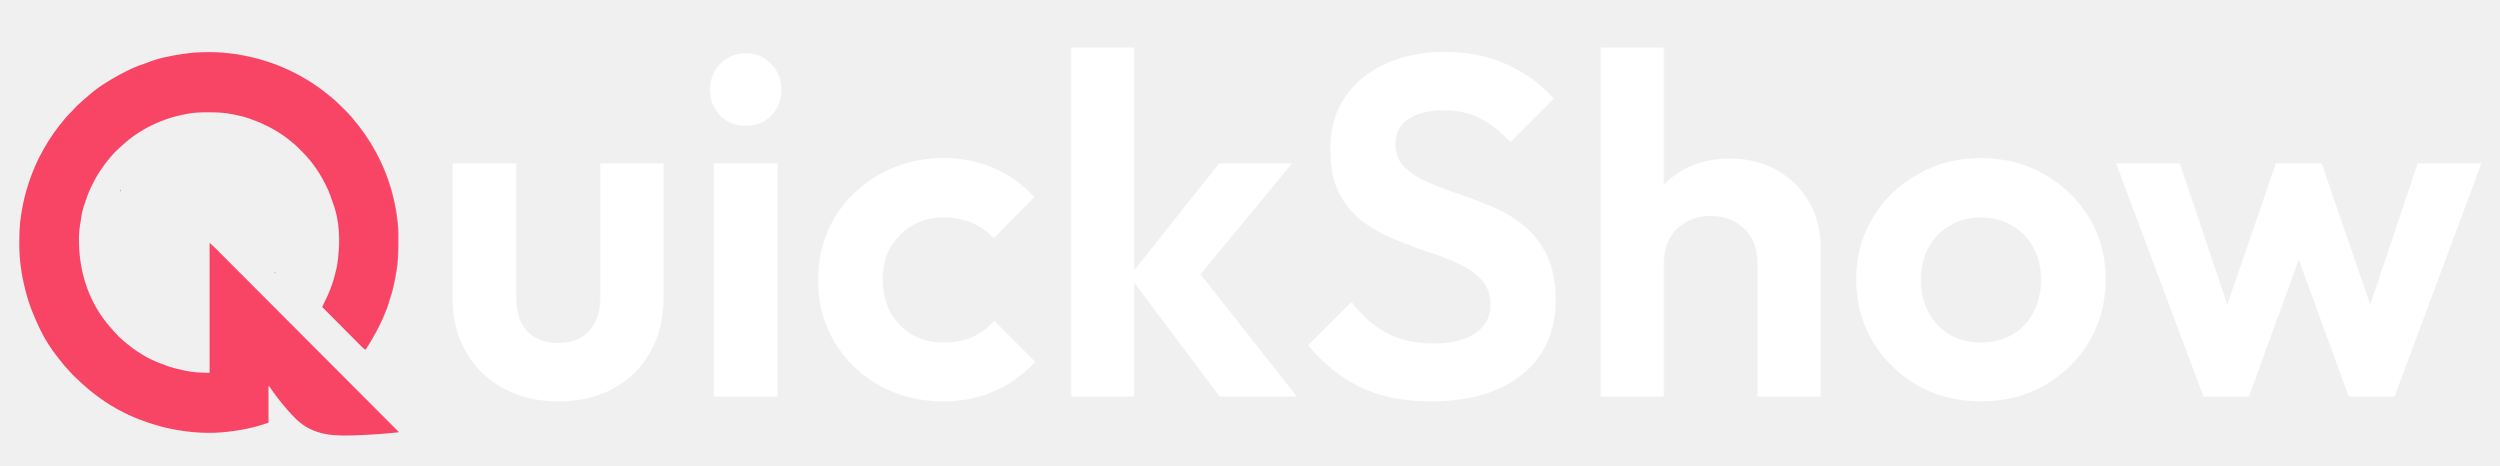
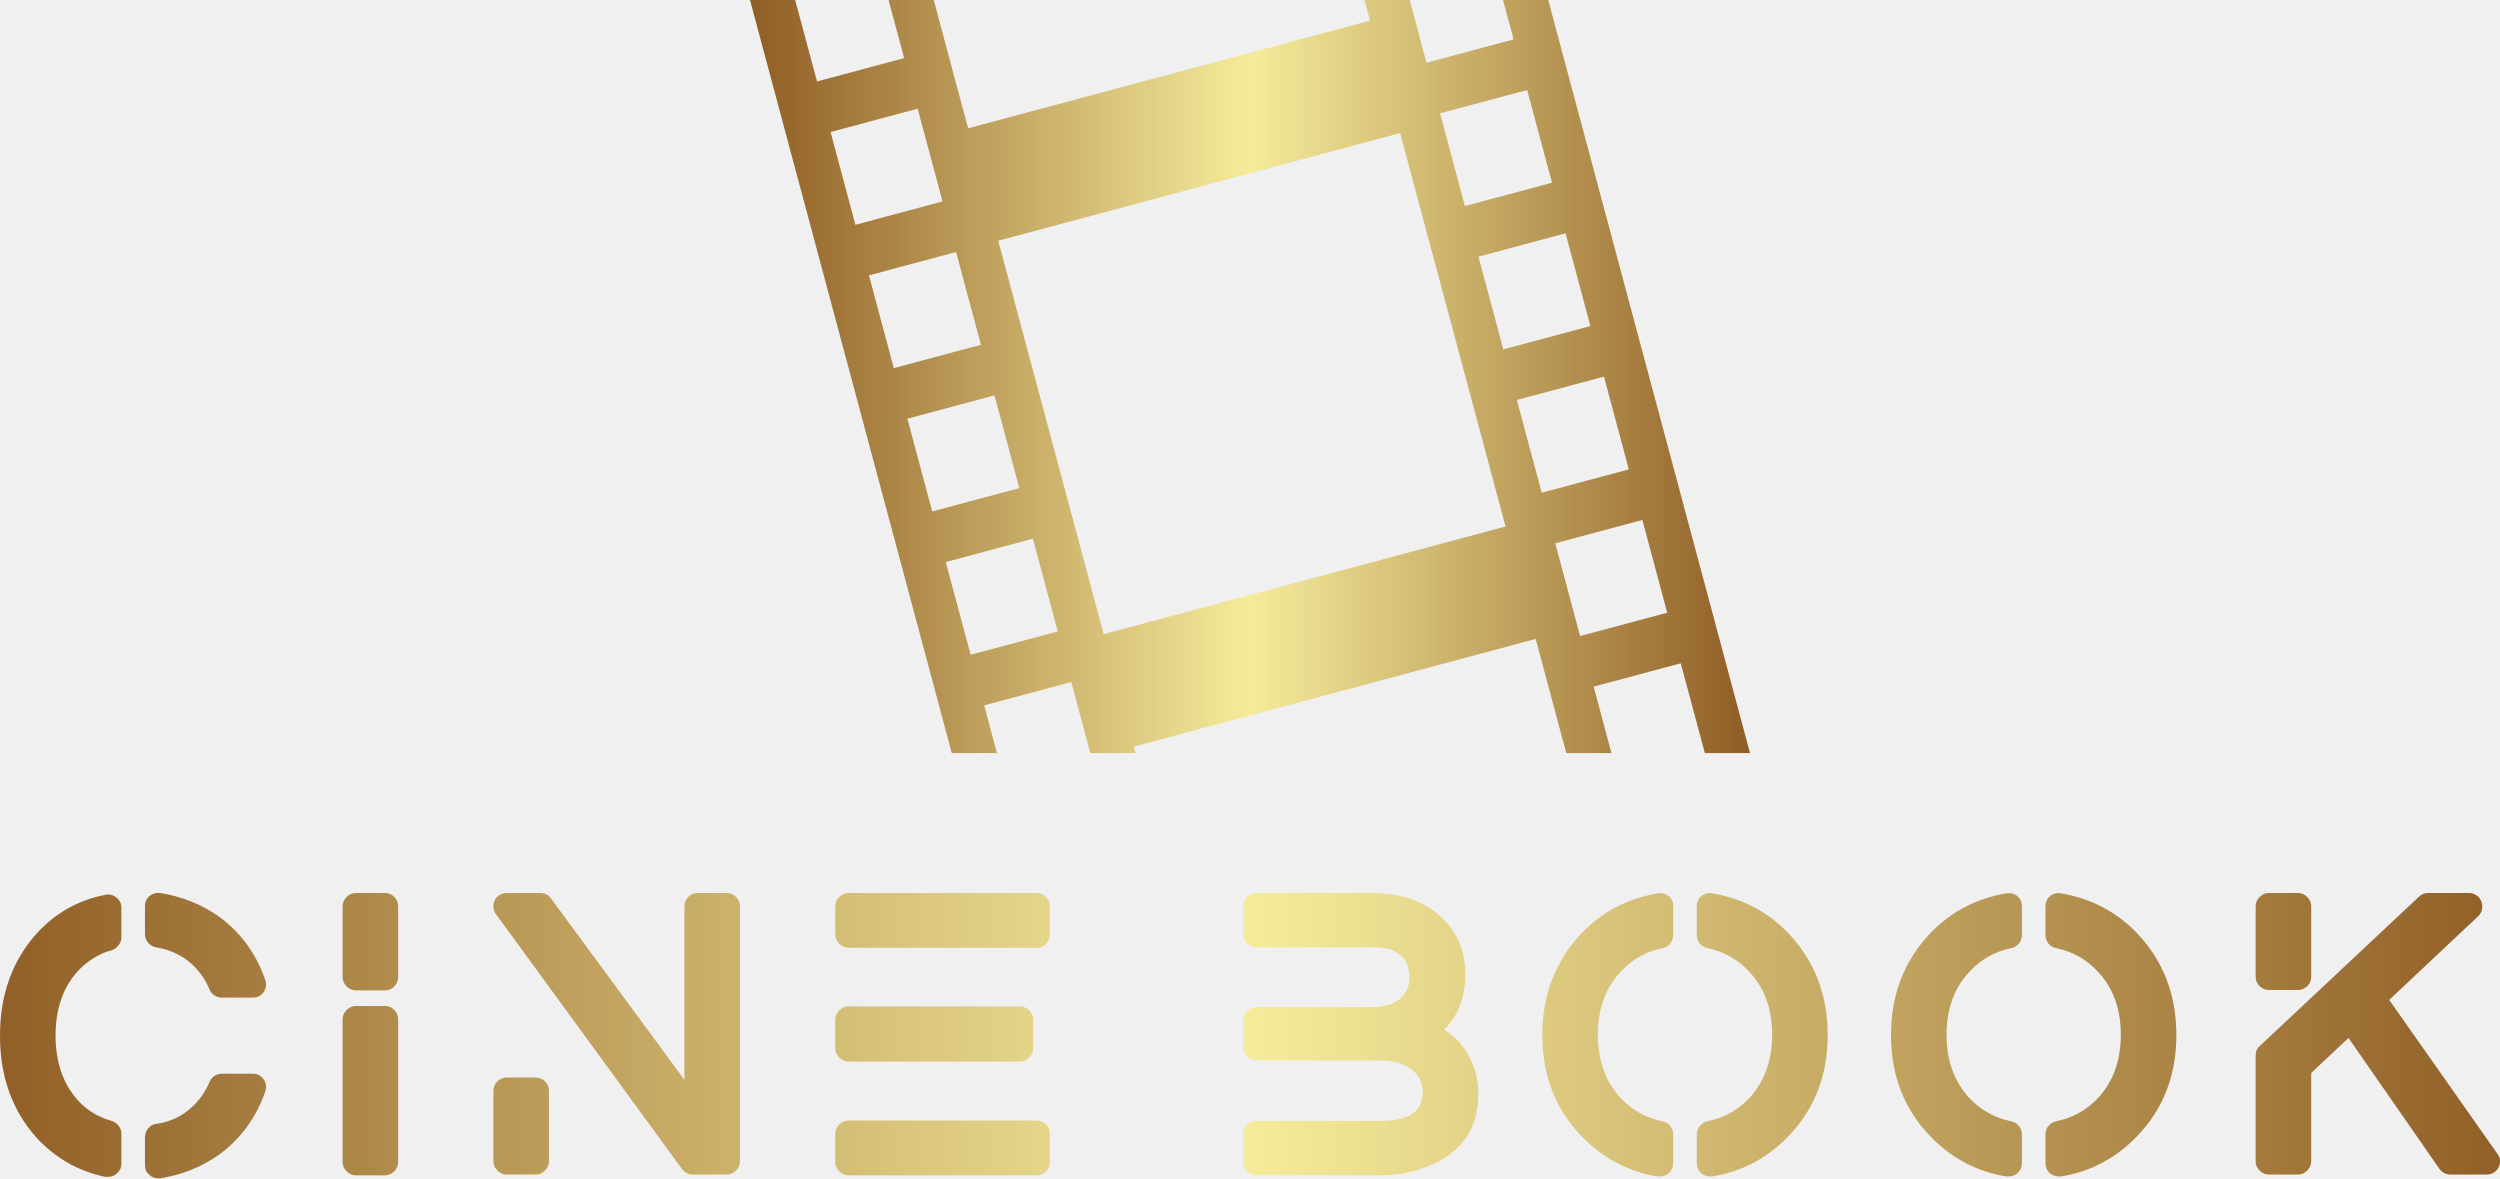
- <svg xmlns="http://www.w3.org/2000/svg" width="145" height="27" viewBox="0 0 145 27" fill="none">
-   <path d="M32.392 23.28C31.197 23.28 30.133 23.028 29.2 22.524C28.285 22.02 27.567 21.32 27.044 20.424C26.521 19.528 26.26 18.492 26.26 17.316V9.476H29.956V17.232C29.956 17.792 30.049 18.277 30.236 18.688C30.423 19.08 30.703 19.379 31.076 19.584C31.449 19.789 31.888 19.892 32.392 19.892C33.157 19.892 33.755 19.659 34.184 19.192C34.613 18.725 34.828 18.072 34.828 17.232V9.476H38.496V17.316C38.496 18.511 38.235 19.556 37.712 20.452C37.208 21.348 36.489 22.048 35.556 22.552C34.641 23.037 33.587 23.28 32.392 23.28ZM41.417 23V9.476H45.113V23H41.417ZM43.265 7.292C42.668 7.292 42.173 7.096 41.781 6.704C41.389 6.293 41.193 5.789 41.193 5.192C41.193 4.613 41.389 4.119 41.781 3.708C42.173 3.297 42.668 3.092 43.265 3.092C43.881 3.092 44.376 3.297 44.749 3.708C45.141 4.119 45.337 4.613 45.337 5.192C45.337 5.789 45.141 6.293 44.749 6.704C44.376 7.096 43.881 7.292 43.265 7.292ZM54.746 23.28C53.365 23.28 52.124 22.972 51.022 22.356C49.921 21.74 49.053 20.9 48.418 19.836C47.784 18.772 47.466 17.577 47.466 16.252C47.466 14.908 47.784 13.704 48.418 12.64C49.053 11.576 49.921 10.736 51.022 10.12C52.142 9.485 53.384 9.168 54.746 9.168C55.81 9.168 56.79 9.364 57.686 9.756C58.582 10.148 59.357 10.708 60.01 11.436L57.658 13.816C57.304 13.424 56.874 13.125 56.37 12.92C55.885 12.715 55.344 12.612 54.746 12.612C54.074 12.612 53.468 12.771 52.926 13.088C52.404 13.387 51.984 13.807 51.666 14.348C51.368 14.871 51.218 15.496 51.218 16.224C51.218 16.933 51.368 17.568 51.666 18.128C51.984 18.669 52.404 19.099 52.926 19.416C53.468 19.715 54.074 19.864 54.746 19.864C55.362 19.864 55.913 19.761 56.398 19.556C56.902 19.332 57.332 19.015 57.686 18.604L60.066 20.984C59.376 21.731 58.582 22.3 57.686 22.692C56.79 23.084 55.81 23.28 54.746 23.28ZM70.767 23L65.531 16.028L70.74 9.476H74.968L68.864 16.868L69.004 15.076L75.248 23H70.767ZM62.144 23V2.756H65.811V23H62.144ZM83.04 23.28C81.454 23.28 80.091 23.009 78.953 22.468C77.832 21.927 76.815 21.115 75.9 20.032L78.421 17.512C78.999 18.277 79.671 18.875 80.436 19.304C81.202 19.715 82.135 19.92 83.237 19.92C84.226 19.92 85.01 19.724 85.588 19.332C86.186 18.94 86.484 18.399 86.484 17.708C86.484 17.111 86.317 16.625 85.981 16.252C85.644 15.879 85.197 15.561 84.636 15.3C84.095 15.039 83.489 14.805 82.817 14.6C82.163 14.376 81.501 14.124 80.829 13.844C80.175 13.564 79.569 13.219 79.008 12.808C78.467 12.379 78.028 11.837 77.692 11.184C77.356 10.512 77.189 9.672 77.189 8.664C77.189 7.469 77.478 6.452 78.056 5.612C78.635 4.772 79.428 4.128 80.436 3.68C81.445 3.232 82.583 3.008 83.853 3.008C85.197 3.008 86.41 3.26 87.493 3.764C88.575 4.268 89.462 4.921 90.153 5.724L87.632 8.244C87.054 7.609 86.457 7.143 85.841 6.844C85.243 6.545 84.562 6.396 83.796 6.396C82.919 6.396 82.228 6.564 81.725 6.9C81.221 7.236 80.969 7.721 80.969 8.356C80.969 8.897 81.136 9.336 81.472 9.672C81.808 10.008 82.247 10.297 82.788 10.54C83.349 10.783 83.955 11.016 84.609 11.24C85.281 11.464 85.943 11.716 86.597 11.996C87.269 12.276 87.875 12.64 88.416 13.088C88.977 13.536 89.424 14.115 89.76 14.824C90.097 15.515 90.264 16.373 90.264 17.4C90.264 19.229 89.621 20.667 88.332 21.712C87.044 22.757 85.281 23.28 83.04 23.28ZM101.978 23V15.244C101.978 14.441 101.726 13.788 101.222 13.284C100.718 12.78 100.065 12.528 99.262 12.528C98.739 12.528 98.273 12.64 97.862 12.864C97.451 13.088 97.125 13.405 96.882 13.816C96.658 14.227 96.546 14.703 96.546 15.244L95.118 14.516C95.118 13.452 95.342 12.528 95.79 11.744C96.238 10.941 96.854 10.316 97.638 9.868C98.441 9.42 99.355 9.196 100.382 9.196C101.409 9.196 102.314 9.42 103.098 9.868C103.901 10.316 104.526 10.932 104.974 11.716C105.422 12.5 105.646 13.405 105.646 14.432V23H101.978ZM92.878 23V2.756H96.546V23H92.878ZM114.957 23.28C113.594 23.28 112.362 22.972 111.261 22.356C110.178 21.721 109.31 20.872 108.657 19.808C108.022 18.725 107.705 17.521 107.705 16.196C107.705 14.871 108.022 13.685 108.657 12.64C109.291 11.576 110.159 10.736 111.261 10.12C112.362 9.485 113.585 9.168 114.929 9.168C116.31 9.168 117.542 9.485 118.625 10.12C119.726 10.736 120.594 11.576 121.229 12.64C121.863 13.685 122.181 14.871 122.181 16.196C122.181 17.521 121.863 18.725 121.229 19.808C120.594 20.872 119.726 21.721 118.625 22.356C117.542 22.972 116.319 23.28 114.957 23.28ZM114.929 19.864C115.619 19.864 116.226 19.715 116.749 19.416C117.29 19.099 117.701 18.669 117.981 18.128C118.279 17.568 118.429 16.933 118.429 16.224C118.429 15.515 118.279 14.889 117.981 14.348C117.682 13.807 117.271 13.387 116.749 13.088C116.226 12.771 115.619 12.612 114.929 12.612C114.257 12.612 113.659 12.771 113.137 13.088C112.614 13.387 112.203 13.807 111.905 14.348C111.606 14.889 111.457 15.515 111.457 16.224C111.457 16.933 111.606 17.568 111.905 18.128C112.203 18.669 112.614 19.099 113.137 19.416C113.659 19.715 114.257 19.864 114.929 19.864ZM127.853 23L122.785 9.476H126.481L129.785 19.304L128.665 19.332L132.053 9.476H134.713L138.101 19.332L136.981 19.304L140.285 9.476H143.981L138.941 23H136.281L132.865 13.648H133.901L130.485 23H127.853Z" fill="white" />
-   <mask id="mask0_4919_985" style="mask-type:luminance" maskUnits="userSpaceOnUse" x="0" y="2" width="25" height="25">
-     <path d="M24.295 2H0V26.333H24.295V2Z" fill="white" />
-   </mask>
-   <g mask="url(#mask0_4919_985)">
-     <path d="M13.708 3.143C13.732 3.146 13.757 3.15 13.781 3.154C13.905 3.172 14.028 3.195 14.15 3.221C14.197 3.231 14.245 3.241 14.292 3.251C16.047 3.605 17.717 4.393 19.095 5.539C19.13 5.568 19.166 5.596 19.201 5.625C19.491 5.855 19.752 6.119 20.014 6.38C20.034 6.4 20.054 6.42 20.075 6.441C20.19 6.556 20.3 6.674 20.405 6.798C20.421 6.816 20.421 6.816 20.437 6.835C20.956 7.438 21.409 8.088 21.79 8.787C21.802 8.809 21.814 8.832 21.827 8.855C22.105 9.367 22.341 9.901 22.529 10.453C22.537 10.476 22.545 10.499 22.553 10.523C22.696 10.941 22.807 11.362 22.899 11.794C22.904 11.816 22.908 11.838 22.913 11.861C22.993 12.236 23.04 12.617 23.084 12.998C23.086 13.014 23.088 13.03 23.09 13.047C23.109 13.217 23.111 13.387 23.111 13.558C23.111 13.589 23.112 13.621 23.112 13.653C23.112 13.755 23.112 13.856 23.112 13.957C23.112 13.975 23.112 13.992 23.112 14.01C23.113 14.621 23.102 15.222 22.985 15.824C22.971 15.899 22.958 15.974 22.946 16.049C22.919 16.215 22.882 16.378 22.845 16.541C22.832 16.595 22.82 16.648 22.809 16.701C22.764 16.897 22.712 17.087 22.645 17.277C22.629 17.327 22.614 17.376 22.599 17.426C22.591 17.451 22.583 17.476 22.576 17.501C22.56 17.553 22.544 17.605 22.529 17.656C22.491 17.786 22.45 17.911 22.392 18.033C22.368 18.086 22.347 18.139 22.326 18.192C22.032 18.933 21.643 19.616 21.213 20.284C21.132 20.25 21.08 20.203 21.017 20.14C20.997 20.12 20.976 20.099 20.955 20.078C20.933 20.055 20.91 20.033 20.888 20.01C20.864 19.986 20.84 19.962 20.816 19.938C20.751 19.873 20.686 19.808 20.622 19.743C20.554 19.675 20.486 19.607 20.419 19.539C20.29 19.41 20.162 19.282 20.034 19.153C19.888 19.006 19.742 18.86 19.596 18.713C19.296 18.412 18.996 18.111 18.696 17.809C18.726 17.733 18.758 17.66 18.796 17.587C18.941 17.304 19.069 17.02 19.181 16.722C19.186 16.707 19.192 16.692 19.198 16.677C19.209 16.646 19.221 16.616 19.232 16.586C19.245 16.551 19.258 16.515 19.272 16.48C19.337 16.308 19.383 16.133 19.426 15.954C19.433 15.926 19.44 15.898 19.447 15.869C19.46 15.814 19.474 15.76 19.487 15.705C19.5 15.651 19.514 15.598 19.529 15.545C19.562 15.411 19.576 15.274 19.592 15.137C19.598 15.089 19.604 15.04 19.61 14.992C19.741 13.942 19.7 12.767 19.314 11.771C19.289 11.706 19.268 11.64 19.247 11.575C19.187 11.39 19.123 11.209 19.042 11.031C19.035 11.014 19.027 10.997 19.019 10.979C18.647 10.16 18.142 9.392 17.495 8.764C17.439 8.708 17.382 8.651 17.327 8.594C17.191 8.454 17.047 8.33 16.895 8.209C16.871 8.19 16.848 8.171 16.824 8.151C16.168 7.616 15.42 7.222 14.627 6.937C14.583 6.921 14.54 6.905 14.497 6.889C14.366 6.84 14.236 6.798 14.101 6.763C14.082 6.758 14.063 6.753 14.044 6.748C13.755 6.675 13.465 6.615 13.169 6.574C13.15 6.571 13.13 6.568 13.11 6.565C12.764 6.52 12.42 6.515 12.073 6.514C12.049 6.514 12.024 6.514 12 6.514C11.64 6.515 11.291 6.526 10.937 6.59C10.917 6.593 10.898 6.596 10.878 6.6C9.477 6.844 8.137 7.461 7.091 8.434C7.042 8.479 6.993 8.522 6.943 8.565C6.752 8.731 6.572 8.916 6.411 9.111C6.4 9.123 6.39 9.136 6.379 9.149C5.964 9.646 5.596 10.188 5.323 10.778C5.301 10.825 5.278 10.872 5.255 10.919C5.132 11.174 5.038 11.438 4.949 11.706C4.943 11.724 4.937 11.741 4.931 11.759C4.832 12.055 4.732 12.361 4.707 12.673C4.701 12.725 4.691 12.774 4.68 12.825C4.646 12.989 4.628 13.155 4.609 13.321C4.607 13.338 4.606 13.356 4.604 13.373C4.589 13.506 4.582 13.637 4.581 13.77C4.581 13.79 4.58 13.81 4.58 13.831C4.565 15.587 5.056 17.297 6.157 18.688C6.175 18.712 6.194 18.735 6.213 18.759C6.312 18.883 6.417 19.003 6.524 19.12C6.567 19.168 6.609 19.216 6.65 19.265C6.81 19.449 6.986 19.619 7.173 19.775C7.192 19.791 7.211 19.807 7.23 19.823C7.295 19.877 7.361 19.931 7.427 19.984C7.449 20.002 7.471 20.019 7.493 20.038C8.09 20.51 8.782 20.909 9.505 21.147C9.555 21.165 9.603 21.185 9.651 21.206C9.813 21.272 9.983 21.314 10.152 21.358C10.209 21.373 10.266 21.388 10.322 21.403C10.572 21.47 10.82 21.52 11.075 21.557C11.091 21.559 11.106 21.561 11.122 21.564C11.468 21.613 11.809 21.614 12.161 21.626C12.161 19.137 12.161 16.649 12.161 14.085C12.342 14.241 12.342 14.241 12.412 14.31C12.428 14.326 12.444 14.342 12.46 14.358C12.485 14.384 12.485 14.384 12.511 14.409C12.53 14.428 12.548 14.446 12.567 14.465C12.629 14.527 12.69 14.589 12.752 14.651C12.797 14.696 12.841 14.741 12.886 14.785C12.983 14.883 13.081 14.98 13.178 15.077C13.322 15.222 13.467 15.367 13.611 15.512C13.87 15.77 14.128 16.029 14.386 16.287C14.612 16.514 14.837 16.74 15.063 16.966C15.086 16.988 15.086 16.988 15.108 17.011C15.169 17.072 15.23 17.133 15.291 17.194C15.861 17.765 16.431 18.336 17.001 18.907C17.508 19.415 18.014 19.922 18.521 20.43C19.09 21 19.66 21.57 20.229 22.141C20.289 22.201 20.35 22.262 20.41 22.323C20.425 22.338 20.44 22.353 20.456 22.368C20.681 22.594 20.907 22.82 21.133 23.047C21.39 23.303 21.646 23.56 21.903 23.817C22.046 23.961 22.19 24.105 22.334 24.249C22.43 24.345 22.525 24.441 22.621 24.537C22.676 24.592 22.73 24.647 22.785 24.702C22.844 24.76 22.903 24.819 22.961 24.878C22.979 24.895 22.996 24.913 23.014 24.93C23.029 24.946 23.045 24.962 23.061 24.978C23.081 24.998 23.081 24.998 23.101 25.018C23.13 25.05 23.13 25.05 23.13 25.073C22.378 25.155 21.626 25.209 20.871 25.239C20.843 25.24 20.816 25.241 20.787 25.243C19.446 25.297 18.254 25.299 17.222 24.35C17.02 24.159 16.834 23.954 16.652 23.744C16.632 23.72 16.632 23.72 16.61 23.696C16.268 23.301 15.951 22.89 15.658 22.457C15.628 22.41 15.628 22.41 15.578 22.389C15.578 23.092 15.578 23.794 15.578 24.518C15.32 24.604 15.069 24.686 14.806 24.752C14.775 24.76 14.744 24.768 14.713 24.776C14.258 24.891 13.804 24.97 13.338 25.027C13.31 25.03 13.282 25.034 13.253 25.038C12.174 25.173 11.027 25.1 9.964 24.878C9.901 24.865 9.838 24.853 9.776 24.841C9.554 24.797 9.339 24.741 9.123 24.674C9.059 24.654 8.995 24.636 8.931 24.617C7.78 24.277 6.657 23.735 5.695 23.014C5.664 22.991 5.633 22.968 5.602 22.945C5.35 22.758 5.107 22.564 4.876 22.351C4.825 22.304 4.773 22.258 4.721 22.213C4.641 22.144 4.568 22.07 4.494 21.995C4.45 21.952 4.404 21.912 4.357 21.872C4.268 21.795 4.191 21.711 4.114 21.623C4.071 21.575 4.028 21.528 3.984 21.481C3.835 21.324 3.696 21.163 3.564 20.991C3.523 20.936 3.48 20.883 3.437 20.831C2.89 20.172 2.428 19.385 2.092 18.596C2.083 18.573 2.073 18.55 2.063 18.527C2.03 18.45 1.998 18.373 1.965 18.296C1.954 18.271 1.943 18.245 1.932 18.218C1.738 17.758 1.589 17.299 1.469 16.814C1.463 16.791 1.457 16.768 1.451 16.744C1.235 15.886 1.117 15.028 1.118 14.143C1.118 14.121 1.118 14.099 1.118 14.077C1.119 13.534 1.138 12.993 1.228 12.456C1.239 12.39 1.249 12.324 1.26 12.258C1.35 11.689 1.488 11.143 1.671 10.597C1.677 10.579 1.683 10.561 1.689 10.543C1.789 10.245 1.897 9.954 2.023 9.666C2.032 9.646 2.041 9.625 2.05 9.604C2.192 9.275 2.354 8.96 2.531 8.648C2.543 8.627 2.555 8.606 2.568 8.584C2.742 8.279 2.928 7.986 3.131 7.7C3.152 7.672 3.152 7.672 3.172 7.643C3.324 7.431 3.48 7.224 3.651 7.027C3.705 6.964 3.756 6.9 3.807 6.835C3.909 6.709 4.022 6.596 4.138 6.483C4.221 6.402 4.297 6.32 4.371 6.231C4.408 6.189 4.448 6.153 4.491 6.117C4.555 6.062 4.616 6.006 4.674 5.945C4.765 5.853 4.862 5.773 4.962 5.692C5.019 5.646 5.073 5.599 5.126 5.55C5.646 5.084 6.262 4.703 6.872 4.369C6.895 4.357 6.917 4.344 6.94 4.332C7.395 4.084 7.87 3.85 8.367 3.699C8.43 3.679 8.491 3.656 8.552 3.631C9.176 3.377 9.858 3.246 10.521 3.143C10.545 3.139 10.545 3.139 10.57 3.135C11.592 2.977 12.687 2.988 13.708 3.143Z" fill="#F84565" />
-     <path d="M15.958 15.749C15.966 15.766 15.975 15.783 15.983 15.8C15.962 15.821 15.941 15.841 15.92 15.863C15.932 15.825 15.945 15.788 15.958 15.749Z" fill="#F84565" />
-     <path d="M7.011 10.986C7.024 11.024 7.024 11.024 7.008 11.057C6.986 11.088 6.986 11.088 6.948 11.113C6.965 11.068 6.986 11.027 7.011 10.986Z" fill="#F84565" />
+ <svg xmlns="http://www.w3.org/2000/svg" viewBox="0 0 350 164.97" preserveAspectRatio="xMidYMid meet" class="css-1q2xkvy" id="fgcdacfa">
+   <defs id="SvgjsDefs1553">
+     <linearGradient id="SvgjsLinearGradient1558">
+       <stop id="SvgjsStop1559" stop-color="#905e26" offset="0" />
+       <stop id="SvgjsStop1560" stop-color="#f5ec9b" offset="0.5" />
+       <stop id="SvgjsStop1561" stop-color="#905e26" offset="1" />
+     </linearGradient>
+     <linearGradient id="SvgjsLinearGradient1562">
+       <stop id="SvgjsStop1563" stop-color="#905e26" offset="0" />
+       <stop id="SvgjsStop1564" stop-color="#f5ec9b" offset="0.5" />
+       <stop id="SvgjsStop1565" stop-color="#905e26" offset="1" />
+     </linearGradient>
+   </defs>
+   <g id="SvgjsG1554" featurekey="aMgJeN-0" transform="matrix(1.410423,0,0,1.410423,104.4796,-17.80659)" fill="url(#SvgjsLinearGradient1558)">
+     <g>
+       <path d="M24.883,87.375l-1.269-4.736l8.647-2.316l1.89,7.053h4.485l-0.172-0.642l39.892-10.689l3.036,11.331h4.484L84.11,80.78   l8.647-2.316l2.389,8.911h4.484l-20.03-74.75h-4.484l1.048,3.91l-8.648,2.317l-1.668-6.227h-4.484l0.548,2.047L22.019,25.361   l-3.412-12.736h-4.484l1.545,5.768l-8.647,2.317l-2.167-8.084H0.369l20.029,74.75H24.883z M22.269,77.618l-2.467-9.206l8.648-2.316   l2.466,9.205L22.269,77.618z M91.412,73.443l-8.646,2.316l-2.468-9.206l8.648-2.318L91.412,73.443z M87.601,59.217l-8.647,2.316   l-2.467-9.207l8.647-2.316L87.601,59.217z M83.788,44.989l-8.646,2.317L72.674,38.1l8.648-2.317L83.788,44.989z M77.51,21.555   l2.466,9.206l-8.647,2.317l-2.467-9.206L77.51,21.555z M64.901,25.831l10.465,39.055L35.474,75.573L25.009,36.52L64.901,25.831z    M8.366,25.731l8.647-2.317l2.467,9.206l-8.648,2.317L8.366,25.731z M12.177,39.958l8.648-2.317l2.467,9.207l-8.647,2.317   L12.177,39.958z M15.99,54.186l8.647-2.318l2.467,9.207l-8.648,2.316L15.99,54.186z" />
+     </g>
+   </g>
+   <g id="SvgjsG1555" featurekey="8L6ael-0" transform="matrix(2.663468,0,0,2.663468,-2.077504,111.7004)" fill="url(#SvgjsLinearGradient1562)">
+     <path d="M9 7.86 q-0.26 -0.04 -0.43 -0.24 t-0.17 -0.46 l0 -1.46 q0 -0.34 0.24 -0.54 t0.56 -0.16 q1.72 0.28 3.06 1.22 q1.74 1.26 2.46 3.34 q0.12 0.34 -0.08 0.64 t-0.58 0.3 l-1.6 0 q-0.22 0 -0.4 -0.11 t-0.26 -0.31 q-0.44 -1.04 -1.34 -1.66 q-0.7 -0.44 -1.46 -0.56 z M14.06 14.5 q0.38 0 0.58 0.3 t0.08 0.64 q-0.72 2.08 -2.46 3.34 q-1.34 0.94 -3.06 1.22 l-0.1 0 q-0.28 0 -0.46 -0.18 q-0.24 -0.18 -0.24 -0.52 l0 -1.46 q0 -0.26 0.16 -0.46 t0.42 -0.24 q0.84 -0.12 1.48 -0.56 q0.9 -0.62 1.34 -1.66 q0.08 -0.2 0.26 -0.31 t0.4 -0.11 l1.6 0 z M6.9 5.24 q0.26 0.2 0.26 0.54 l0 1.56 q0 0.22 -0.15 0.41 t-0.37 0.27 q-0.28 0.06 -0.44 0.14 q-0.8 0.36 -1.36 0.98 q-1.14 1.28 -1.14 3.35 t1.14 3.37 q0.7 0.8 1.8 1.12 q0.22 0.06 0.37 0.25 t0.15 0.41 l0 1.58 q0 0.34 -0.26 0.54 q-0.18 0.16 -0.46 0.16 l-0.14 0 q-2.14 -0.46 -3.62 -2.08 q-1.9 -2.14 -1.9 -5.34 t1.9 -5.34 q1.48 -1.64 3.62 -2.06 q0.32 -0.08 0.6 0.14 z M21.008 10.94 q0.3 0 0.5 0.21 t0.2 0.51 l0 7.48 q0 0.28 -0.2 0.49 t-0.5 0.21 l-1.52 0 q-0.28 0 -0.49 -0.21 t-0.21 -0.49 l0 -7.48 q0 -0.3 0.21 -0.51 t0.49 -0.21 l1.52 0 z M21.008 5 q0.3 0 0.5 0.21 t0.2 0.49 l0 3.7 q0 0.3 -0.2 0.51 t-0.5 0.21 l-1.52 0 q-0.28 0 -0.49 -0.21 t-0.21 -0.51 l0 -3.7 q0 -0.28 0.21 -0.49 t0.49 -0.21 l1.52 0 z M38.976 5 q0.28 0 0.49 0.21 t0.21 0.49 l0 13.4 q0 0.28 -0.21 0.49 t-0.49 0.21 l-1.76 0 q-0.36 0 -0.58 -0.28 l-9.78 -13.4 q-0.12 -0.16 -0.14 -0.36 t0.07 -0.38 t0.26 -0.28 t0.37 -0.1 l1.76 0 q0.16 0 0.32 0.07 t0.24 0.21 l7.02 9.54 l0 -9.12 q0 -0.28 0.2 -0.49 t0.5 -0.21 l1.52 0 z M28.936 14.7 q0.28 0 0.49 0.2 t0.21 0.5 l0 3.7 q0 0.28 -0.21 0.49 t-0.49 0.21 l-1.52 0 q-0.28 0 -0.49 -0.21 t-0.21 -0.49 l0 -3.7 q0 -0.3 0.21 -0.5 t0.49 -0.2 l1.52 0 z M55.264 16.96 q0.3 0 0.5 0.21 t0.2 0.51 l0 1.46 q0 0.28 -0.2 0.49 t-0.5 0.21 l-9.88 0 q-0.28 0 -0.49 -0.21 t-0.21 -0.49 l0 -1.46 q0 -0.3 0.21 -0.51 t0.49 -0.21 l9.88 0 z M45.384 13.86 q-0.28 0 -0.49 -0.21 t-0.21 -0.49 l0 -1.5 q0 -0.28 0.21 -0.49 t0.49 -0.21 l8.98 0 q0.3 0 0.51 0.21 t0.21 0.49 l0 1.5 q0 0.28 -0.21 0.49 t-0.51 0.21 l-8.98 0 z M55.264 5 q0.3 0 0.5 0.21 t0.2 0.49 l0 1.46 q0 0.3 -0.2 0.51 t-0.5 0.21 l-9.88 0 q-0.28 0 -0.49 -0.21 t-0.21 -0.51 l0 -1.46 q0 -0.28 0.21 -0.49 t0.49 -0.21 l9.88 0 z M76.68 12.18 q1.04 0.64 1.52 1.84 q0.28 0.64 0.28 1.58 q0 1.46 -0.78 2.45 t-2.28 1.47 q-0.94 0.32 -2.22 0.32 l-6.38 0 q-0.28 0 -0.49 -0.21 t-0.21 -0.49 l0 -1.44 q0 -0.3 0.21 -0.51 t0.49 -0.21 l6.54 0 q1.16 0 1.72 -0.42 q0.48 -0.4 0.48 -1.09 t-0.5 -1.13 q-0.62 -0.54 -1.86 -0.54 l-6.38 0 q-0.28 0 -0.49 -0.21 t-0.21 -0.51 l0 -1.38 q0 -0.28 0.21 -0.49 t0.49 -0.21 l6.02 0 q0.86 0 1.34 -0.3 q0.34 -0.2 0.54 -0.58 q0.14 -0.28 0.14 -0.65 t-0.1 -0.67 q-0.08 -0.24 -0.28 -0.44 q-0.44 -0.5 -1.46 -0.5 l-6.2 0 q-0.28 0 -0.49 -0.21 t-0.21 -0.51 l0 -1.44 q0 -0.28 0.21 -0.49 t0.49 -0.21 l6.02 0 q2.48 0 3.82 1.4 q1.14 1.14 1.14 2.86 q0 1.84 -1.12 2.92 z M88.488 5.16 q0.24 0.2 0.24 0.54 l0 1.5 q0 0.26 -0.15 0.45 t-0.41 0.25 q-1.28 0.26 -2.18 1.22 q-1.22 1.28 -1.22 3.33 t1.22 3.35 q0.9 0.94 2.18 1.2 q0.26 0.06 0.41 0.25 t0.15 0.45 l0 1.5 q0 0.32 -0.24 0.54 q-0.22 0.16 -0.46 0.16 l-0.12 0 q-2.32 -0.38 -3.98 -2.1 q-2.08 -2.14 -2.08 -5.33 t2.08 -5.37 q1.62 -1.68 3.98 -2.08 q0.32 -0.06 0.58 0.14 z M94.768 7.1 q2.08 2.18 2.08 5.37 t-2.08 5.33 q-1.66 1.72 -3.98 2.1 l-0.12 0 q-0.24 0 -0.46 -0.16 q-0.24 -0.22 -0.24 -0.54 l0 -1.5 q0 -0.26 0.15 -0.45 t0.41 -0.25 q1.28 -0.26 2.18 -1.2 q1.22 -1.3 1.22 -3.35 t-1.22 -3.33 q-0.9 -0.96 -2.18 -1.22 q-0.26 -0.06 -0.41 -0.25 t-0.15 -0.45 l0 -1.5 q0 -0.34 0.25 -0.54 t0.57 -0.14 q2.36 0.4 3.98 2.08 z M106.816 5.16 q0.24 0.2 0.24 0.54 l0 1.5 q0 0.26 -0.15 0.45 t-0.41 0.25 q-1.28 0.26 -2.18 1.22 q-1.22 1.28 -1.22 3.33 t1.22 3.35 q0.9 0.94 2.18 1.2 q0.26 0.06 0.41 0.25 t0.15 0.45 l0 1.5 q0 0.32 -0.24 0.54 q-0.22 0.16 -0.46 0.16 l-0.12 0 q-2.32 -0.38 -3.98 -2.1 q-2.08 -2.14 -2.08 -5.33 t2.08 -5.37 q1.62 -1.68 3.98 -2.08 q0.32 -0.06 0.58 0.14 z M113.096 7.1 q2.08 2.18 2.08 5.37 t-2.08 5.33 q-1.66 1.72 -3.98 2.1 l-0.12 0 q-0.24 0 -0.46 -0.16 q-0.24 -0.22 -0.24 -0.54 l0 -1.5 q0 -0.26 0.15 -0.45 t0.41 -0.25 q1.28 -0.26 2.18 -1.2 q1.22 -1.3 1.22 -3.35 t-1.22 -3.33 q-0.9 -0.96 -2.18 -1.22 q-0.26 -0.06 -0.41 -0.25 t-0.15 -0.45 l0 -1.5 q0 -0.34 0.25 -0.54 t0.57 -0.14 q2.36 0.4 3.98 2.08 z M132.044 18.7 q0.12 0.14 0.14 0.34 t-0.07 0.38 t-0.26 0.28 t-0.37 0.1 l-1.9 0 q-0.18 0 -0.33 -0.08 t-0.25 -0.22 l-4.78 -6.88 l-1.96 1.84 l0 4.64 q0 0.28 -0.21 0.49 t-0.49 0.21 l-1.52 0 q-0.28 0 -0.49 -0.21 t-0.21 -0.49 l0 -5.56 q0 -0.32 0.22 -0.5 l8.36 -7.84 q0.2 -0.2 0.48 -0.2 l2.16 0 q0.2 0 0.38 0.12 t0.26 0.32 t0.04 0.41 t-0.2 0.37 l-4.68 4.4 z M120.044 10.1 q-0.28 0 -0.49 -0.2 t-0.21 -0.5 l0 -3.7 q0 -0.28 0.21 -0.49 t0.49 -0.21 l1.52 0 q0.28 0 0.49 0.21 t0.21 0.49 l0 3.7 q0 0.3 -0.21 0.5 t-0.49 0.2 l-1.52 0 z" />
  </g>
</svg>
